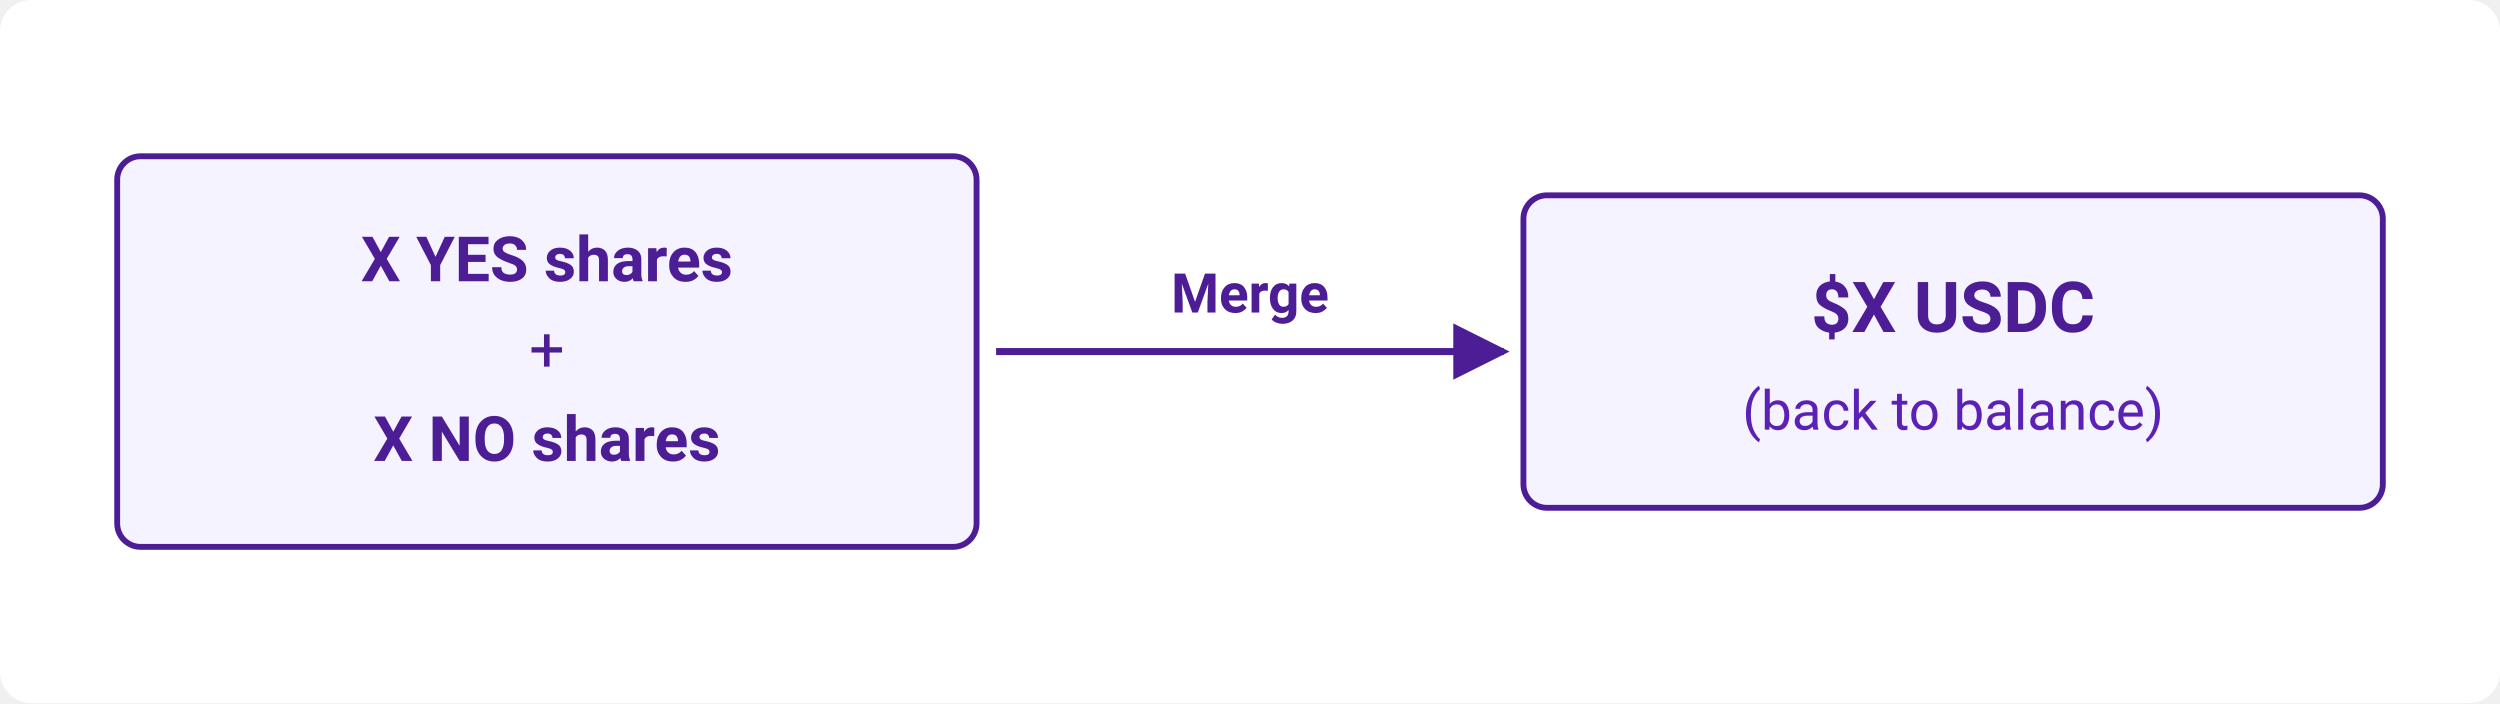
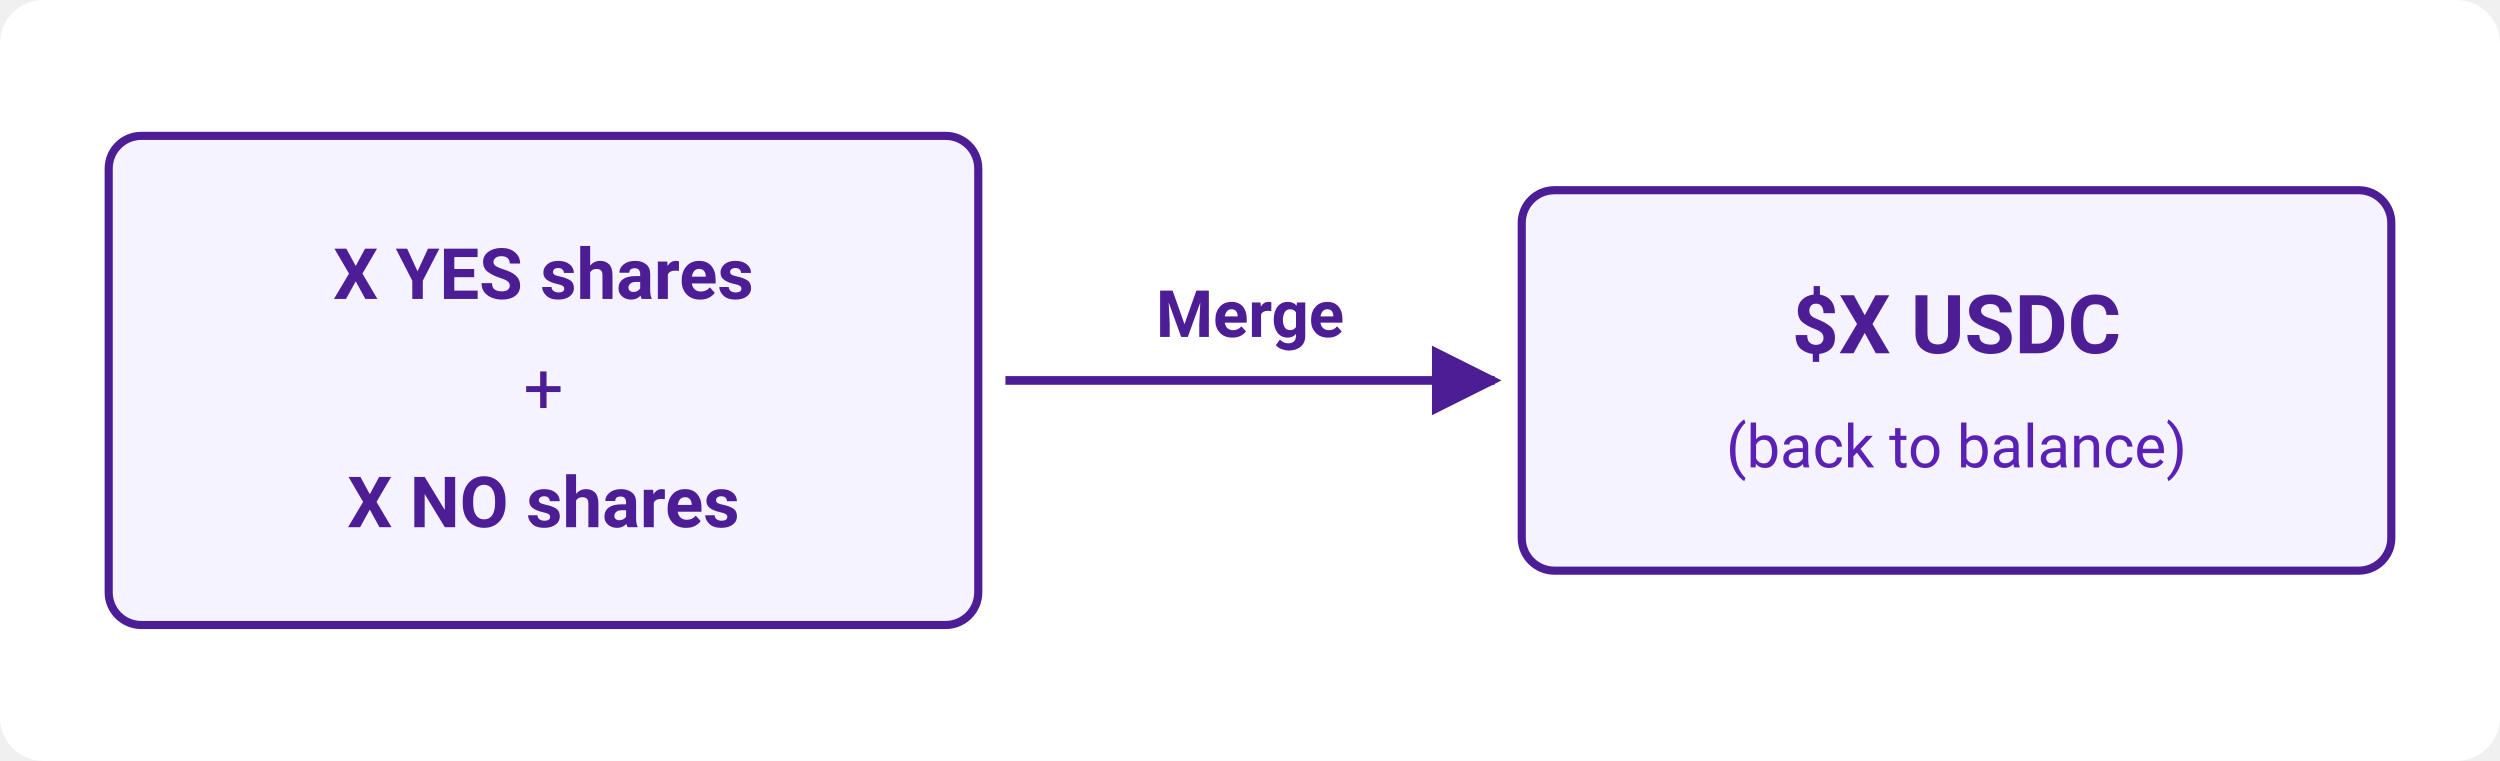
- <svg xmlns="http://www.w3.org/2000/svg" viewBox="0 0 640 180" width="640" style="max-width: 640px; background: transparent; font-family: -apple-system, 'Segoe UI', Roboto, 'Helvetica Neue', Arial, sans-serif;">
-   <rect data-bg="white" x="0.0" y="0.0" width="640.0" height="180.0" fill="#FFFFFF" rx="8" ry="8" />
+ <svg xmlns="http://www.w3.org/2000/svg" viewBox="0 0 460 140" width="460" style="max-width: 460px; background: transparent; font-family: -apple-system, 'Segoe UI', Roboto, 'Helvetica Neue', Arial, sans-serif;">
+   <rect data-bg="white" x="0" y="0" width="460" height="140" fill="#FFFFFF" rx="8" ry="8" />
  <defs>
    <marker id="arrow-merge" viewBox="0 0 10 10" refX="9" refY="5" markerWidth="8" markerHeight="8" orient="auto">
      <path d="M 0 0 L 10 5 L 0 10 z" fill="#4C1D95" />
    </marker>
  </defs>
-   <rect x="30" y="40" width="220" height="100" rx="6" ry="6" fill="#F5F3FF" stroke="#4C1D95" stroke-width="1.5" />
-   <text x="140" y="72" text-anchor="middle" font-size="16" fill="#4C1D95" font-weight="600">X YES shares</text>
-   <text x="140" y="95" text-anchor="middle" font-size="16" fill="#4C1D95">+</text>
-   <text x="140" y="118" text-anchor="middle" font-size="16" fill="#4C1D95" font-weight="600">X NO shares</text>
-   <line x1="255" y1="90" x2="385" y2="90" stroke="#4C1D95" stroke-width="1.8" marker-end="url(#arrow-merge)" />
-   <text x="320" y="80" text-anchor="middle" font-size="14" fill="#4C1D95" font-weight="600">Merge</text>
-   <rect x="390" y="50" width="220" height="80" rx="6" ry="6" fill="#F5F3FF" stroke="#4C1D95" stroke-width="1.5" />
-   <text x="500" y="85" text-anchor="middle" font-size="18" fill="#4C1D95" font-weight="600">$X USDC</text>
-   <text x="500" y="110" text-anchor="middle" font-size="14" fill="#5B21B6">(back to balance)</text>
+   <rect x="20" y="25" width="160" height="90" rx="6" ry="6" fill="#F5F3FF" stroke="#4C1D95" stroke-width="1.5" />
+   <text x="100" y="55" text-anchor="middle" font-size="13" fill="#4C1D95" font-weight="600">X YES shares</text>
+   <text x="100" y="76" text-anchor="middle" font-size="13" fill="#4C1D95">+</text>
+   <text x="100" y="97" text-anchor="middle" font-size="13" fill="#4C1D95" font-weight="600">X NO shares</text>
+   <line x1="185" y1="70" x2="275" y2="70" stroke="#4C1D95" stroke-width="1.6" marker-end="url(#arrow-merge)" />
+   <text x="230" y="62" text-anchor="middle" font-size="12" fill="#4C1D95" font-weight="600">Merge</text>
+   <rect x="280" y="35" width="160" height="70" rx="6" ry="6" fill="#F5F3FF" stroke="#4C1D95" stroke-width="1.5" />
+   <text x="360" y="65" text-anchor="middle" font-size="15" fill="#4C1D95" font-weight="600">$X USDC</text>
+   <text x="360" y="86" text-anchor="middle" font-size="11" fill="#5B21B6">(back to balance)</text>
</svg>
